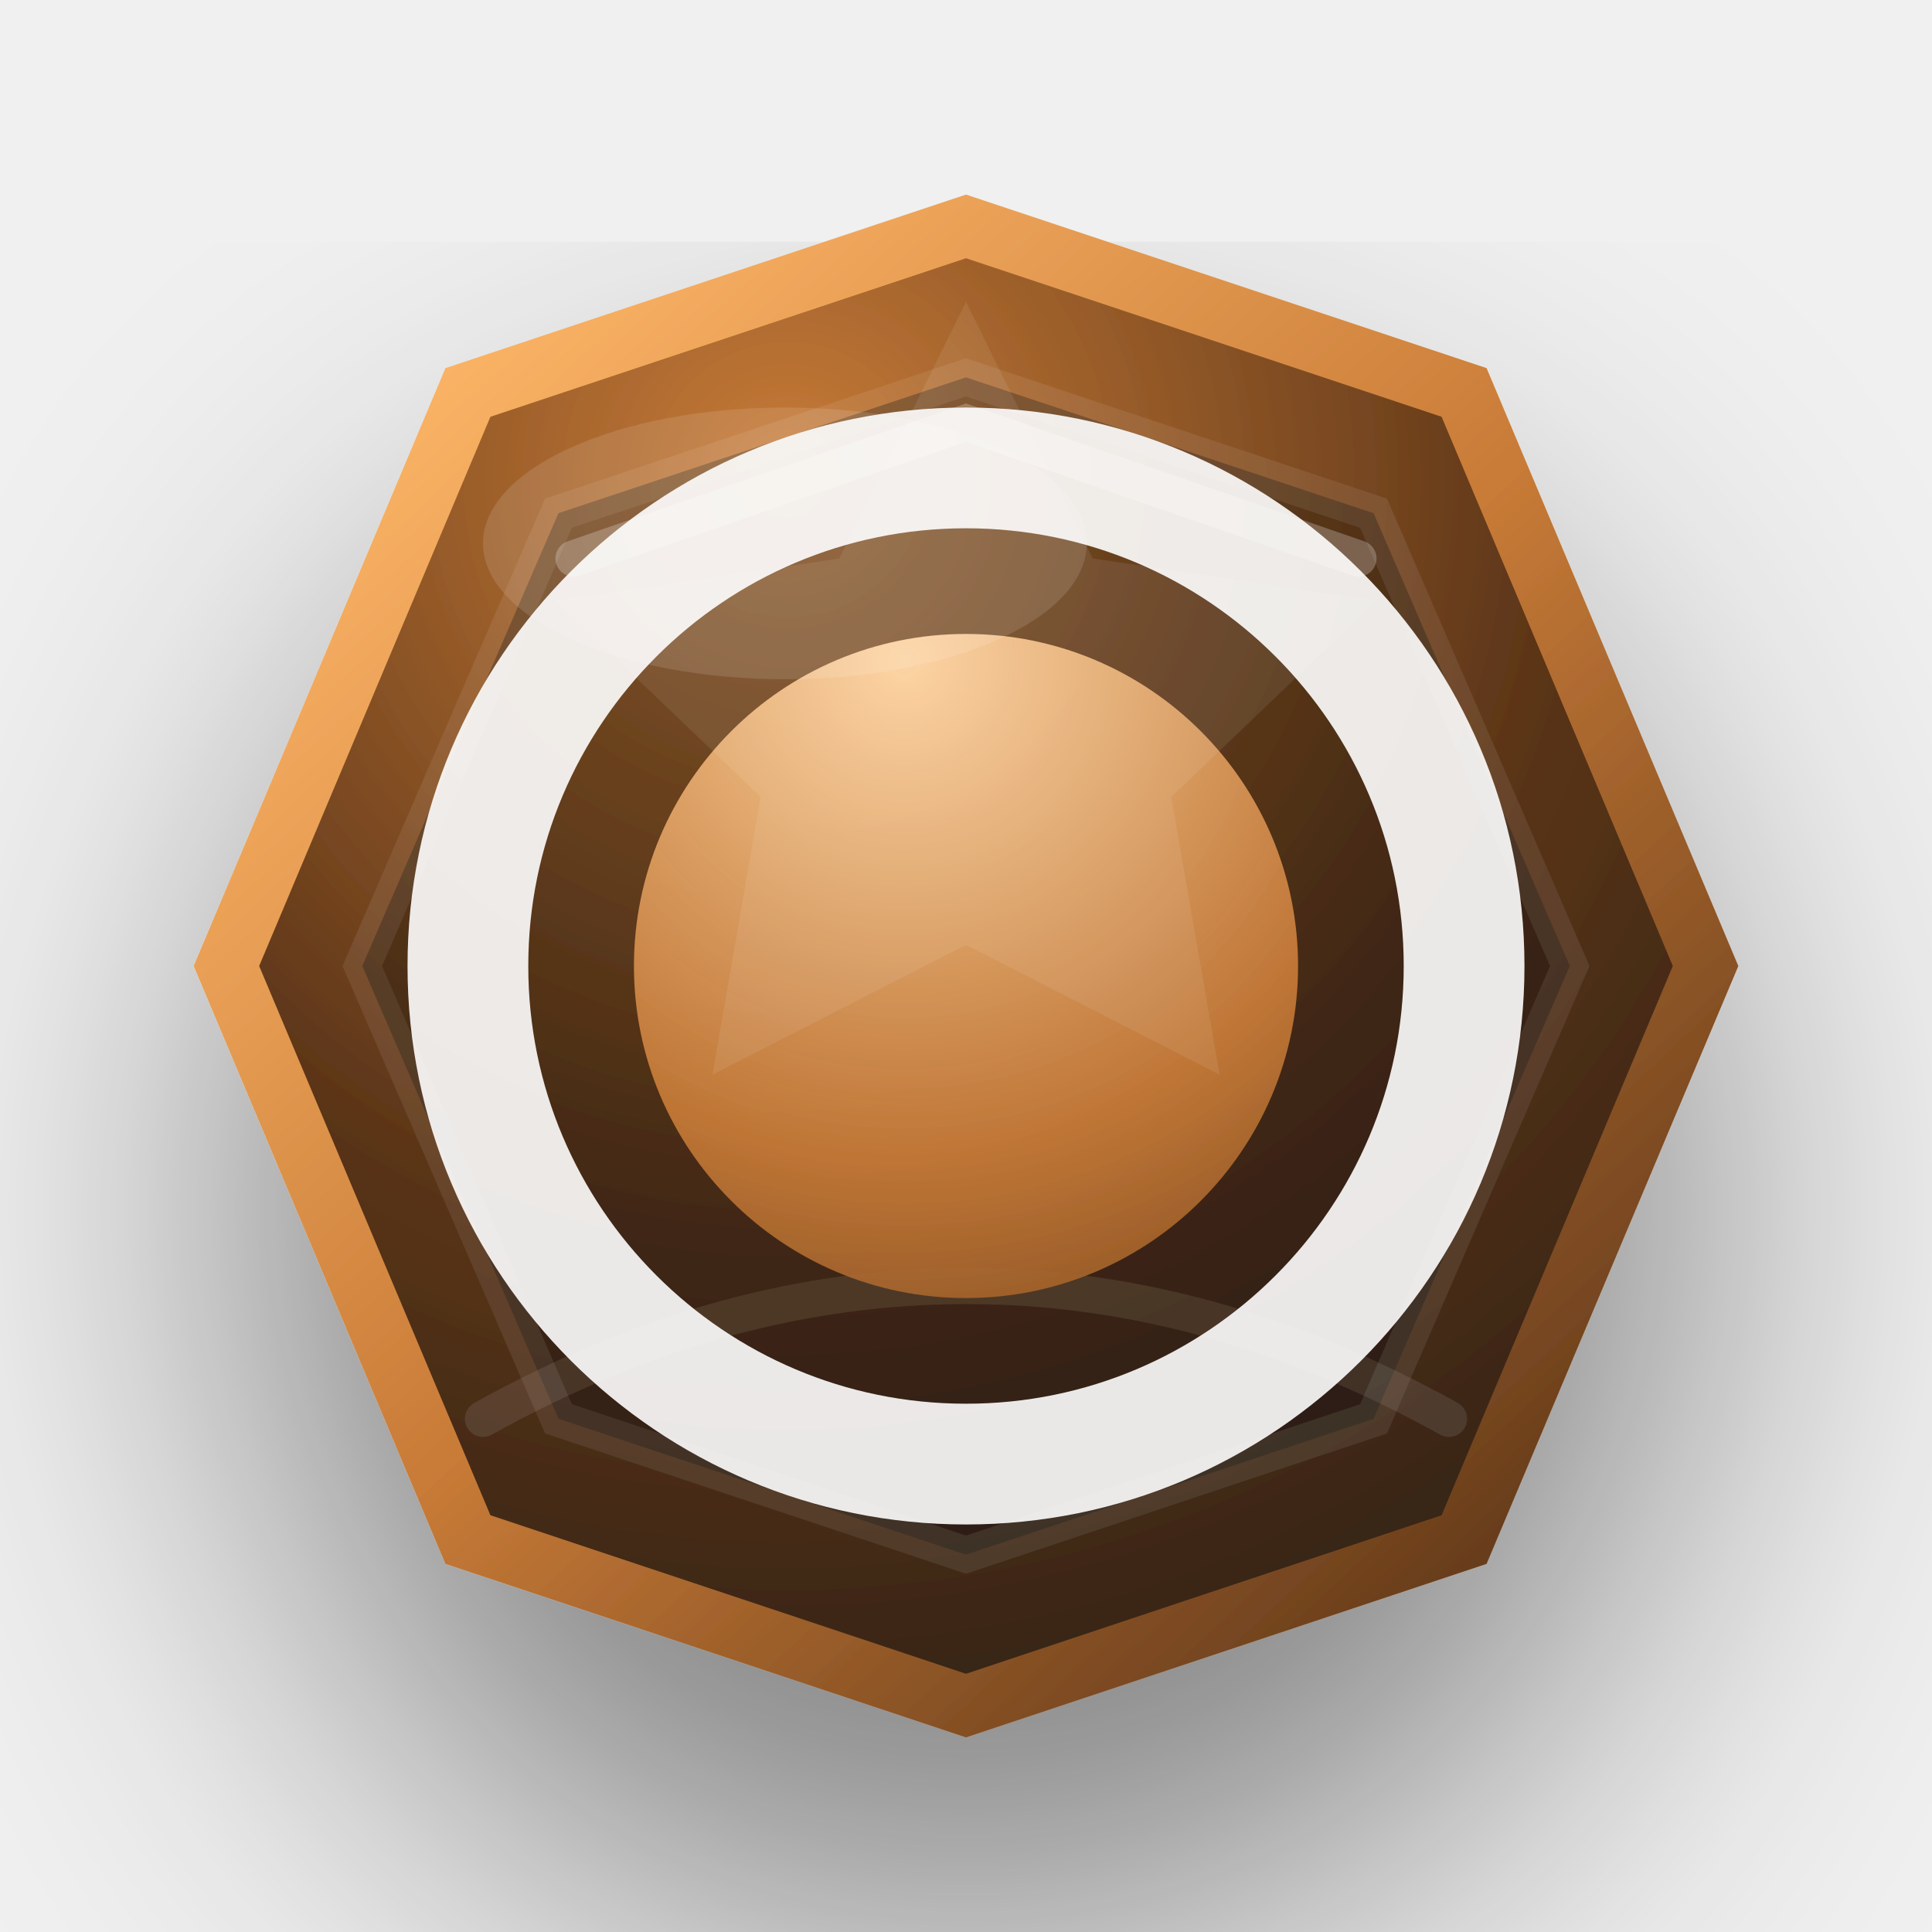
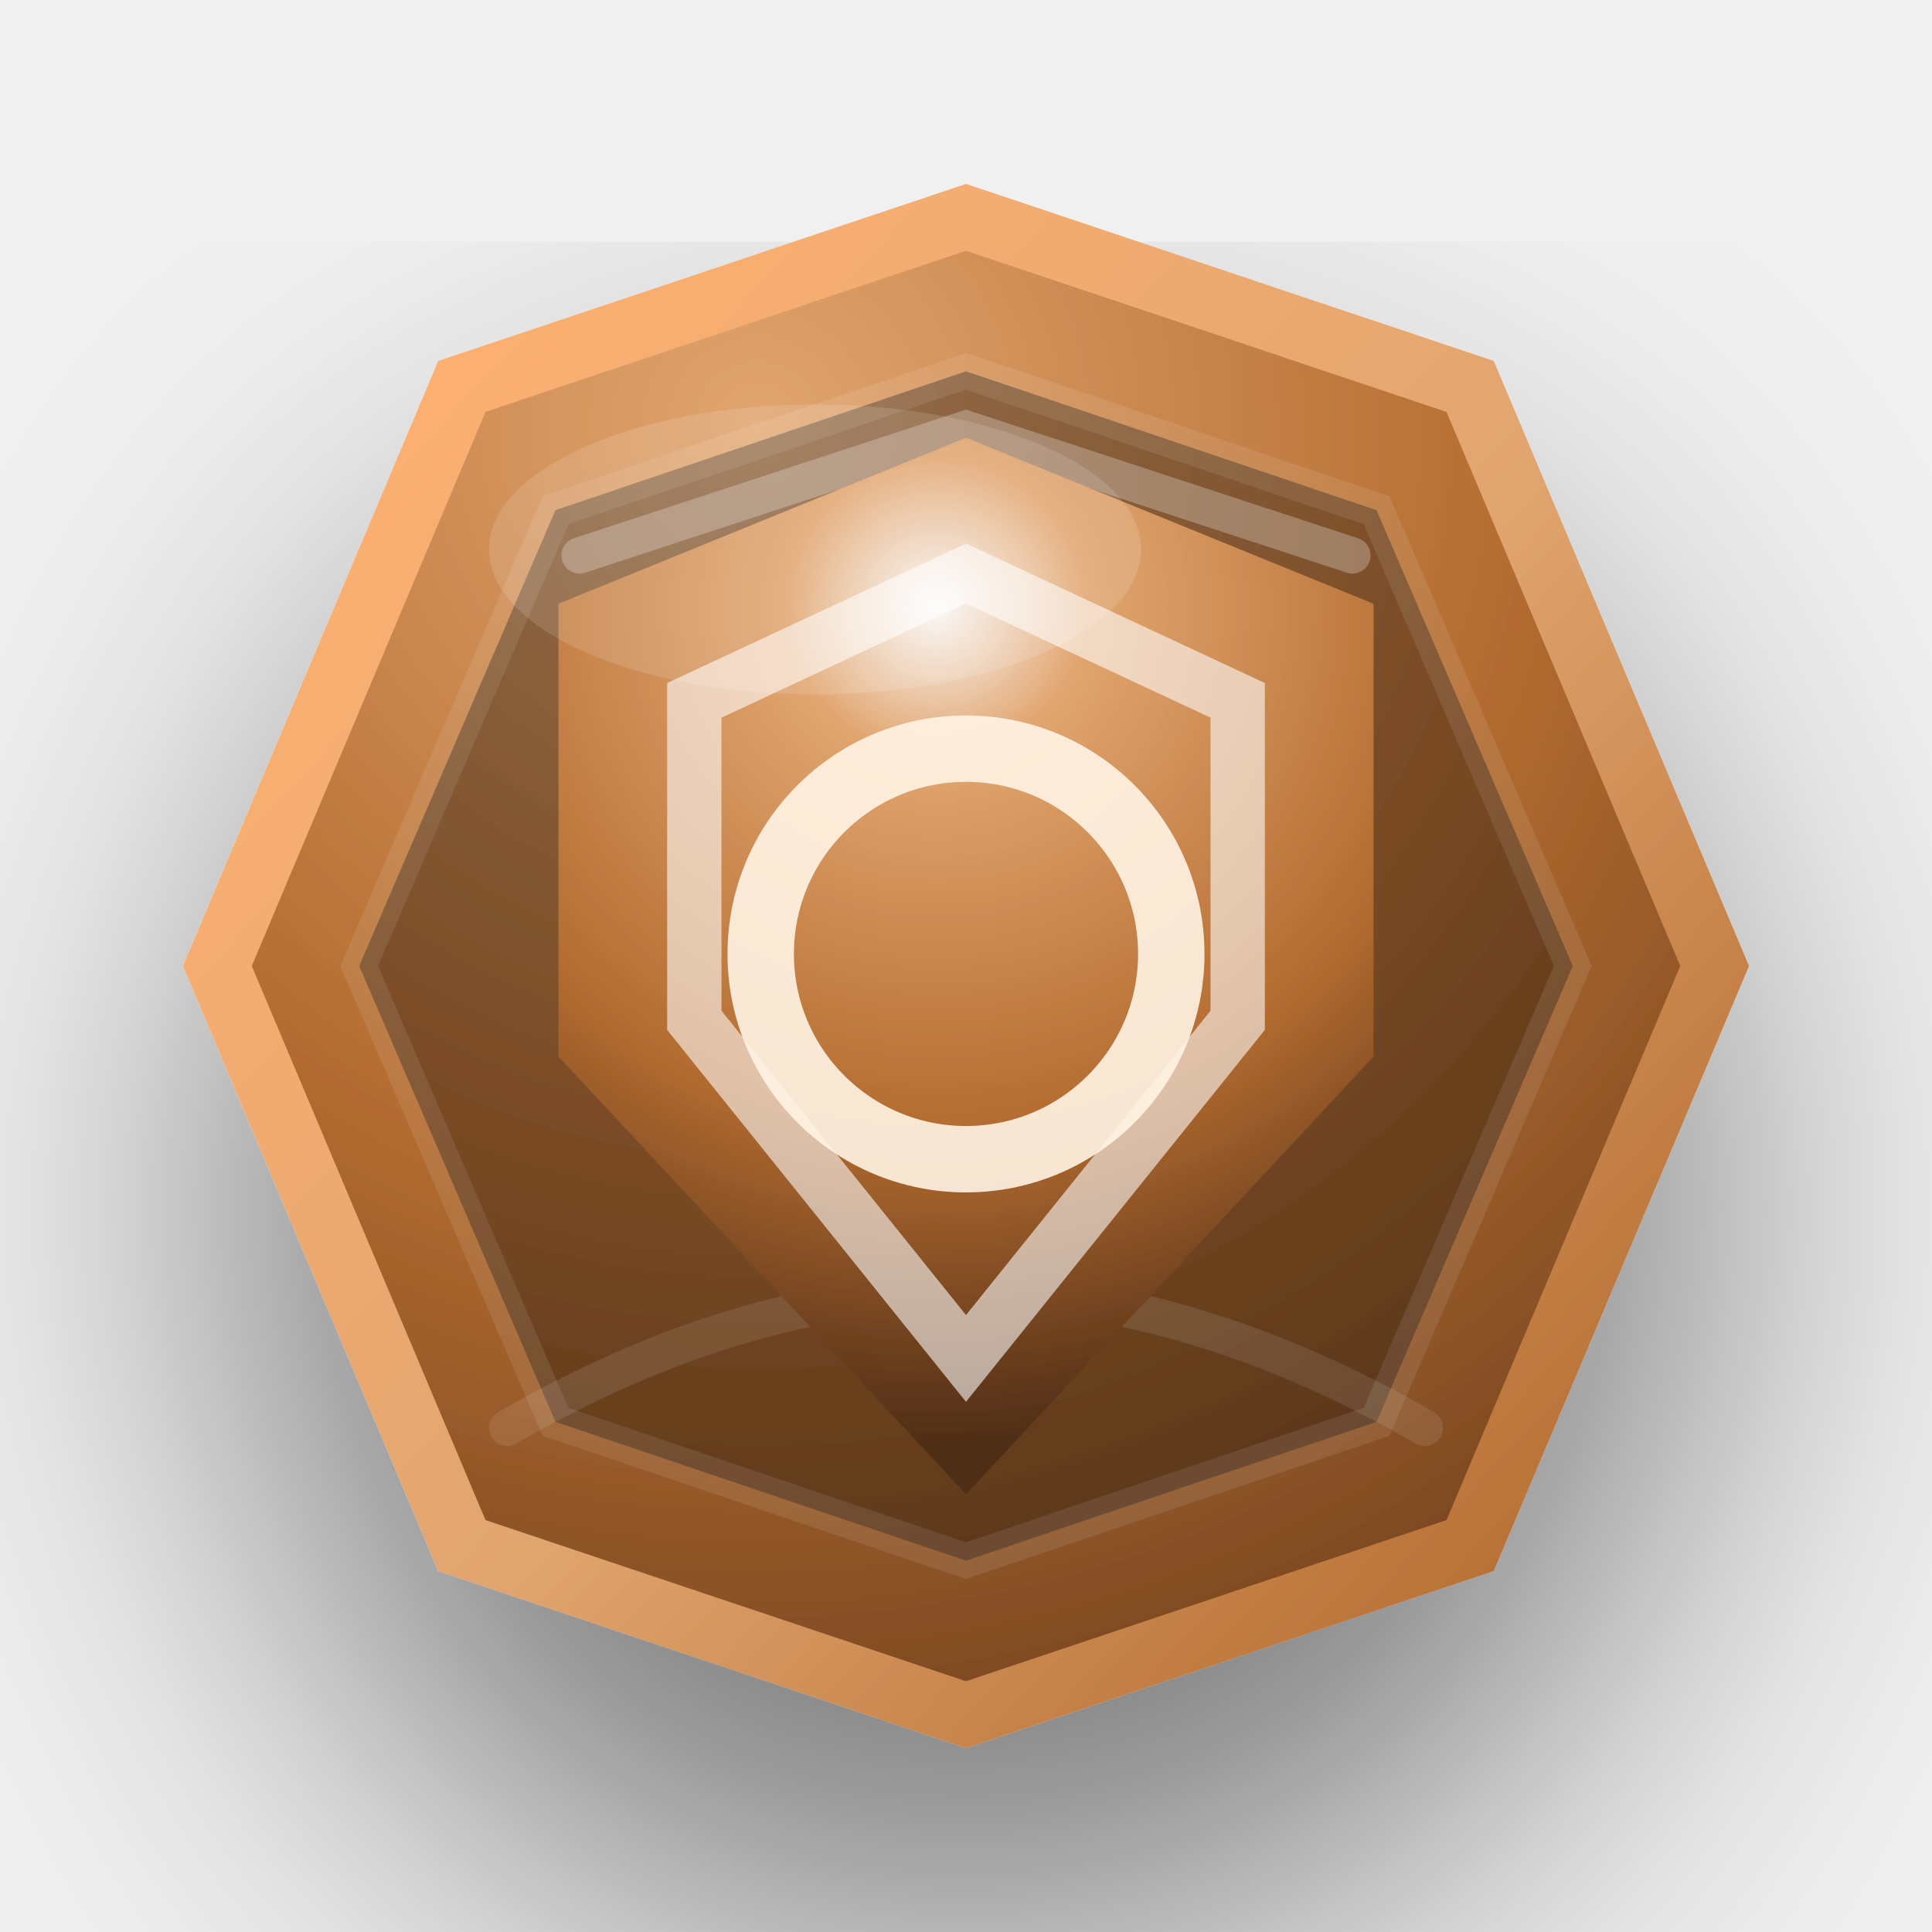
<svg xmlns="http://www.w3.org/2000/svg" width="96" height="96" viewBox="0 0 64 64" fill="none">
  <defs>
-     <radialGradient id="plate" cx="0" cy="0" r="1" gradientUnits="userSpaceOnUse" gradientTransform="translate(26 16) rotate(50) scale(56)">
-       <stop stop-color="#c87b37" />
-       <stop offset=".46" stop-color="#5a3418" />
-       <stop offset="1" stop-color="#111418" />
+     <radialGradient id="plate" cx="0" cy="0" r="1" gradientUnits="userSpaceOnUse" gradientTransform="translate(25 14) rotate(49) scale(58)">
+       <stop stop-color="#e1a56f" />
+       <stop offset=".44" stop-color="#b46c30" />
+       <stop offset="1" stop-color="#4f2d17" />
    </radialGradient>
-     <linearGradient id="frame" x1="12" y1="11" x2="52" y2="54" gradientUnits="userSpaceOnUse">
-       <stop stop-color="#ffb86a" />
-       <stop offset=".5" stop-color="#c87b37" />
-       <stop offset="1" stop-color="#5a3418" />
+     <linearGradient id="frame" x1="10" y1="12" x2="53" y2="52" gradientUnits="userSpaceOnUse">
+       <stop stop-color="#ffb172" />
+       <stop offset=".55" stop-color="#e1a56f" />
+       <stop offset="1" stop-color="#b46c30" />
    </linearGradient>
-     <radialGradient id="coreGem" cx="0" cy="0" r="1" gradientUnits="userSpaceOnUse" gradientTransform="translate(30 22) rotate(51) scale(30)">
-       <stop stop-color="#ffd39e" stop-opacity=".98" />
-       <stop offset=".55" stop-color="#c87b37" stop-opacity=".92" />
-       <stop offset="1" stop-color="#5a3418" stop-opacity=".98" />
+     <radialGradient id="gem" cx="0" cy="0" r="1" gradientUnits="userSpaceOnUse" gradientTransform="translate(31 20) rotate(51) scale(28)">
+       <stop stop-color="rgba(255,255,255,.95)" />
+       <stop offset=".18" stop-color="#e1a56f" />
+       <stop offset=".62" stop-color="#b46c30" />
+       <stop offset="1" stop-color="#4f2d17" />
    </radialGradient>
-     <linearGradient id="edgeStroke" x1="16" y1="16" x2="48" y2="48">
-       <stop stop-color="rgba(255,255,255,.9)" />
-       <stop offset="1" stop-color="rgba(255,255,255,.2)" />
-     </linearGradient>
-     <filter id="glow" x="-30%" y="-30%" width="160%" height="160%">
-       <feDropShadow dx="0" dy="0" stdDeviation="4" flood-color="#ffb86a" flood-opacity=".3" />
-       <feDropShadow dx="0" dy="8" stdDeviation="7" flood-color="black" flood-opacity=".45" />
+     <filter id="glowFx" x="-35%" y="-35%" width="170%" height="170%">
+       <feDropShadow dx="0" dy="0" stdDeviation="4.5" flood-color="#ffb172" flood-opacity=".32" />
+       <feDropShadow dx="0" dy="8" stdDeviation="8" flood-color="black" flood-opacity=".48" />
    </filter>
  </defs>
-   <g filter="url(#glow)">
-     <path d="M32 7.5 48.5 13 56.5 32 48.5 51 32 56.5 15.5 51 7.5 32 15.5 13 32 7.5Z" fill="url(#plate)" stroke="url(#frame)" stroke-width="2" />
-     <path d="M32 12.5 45.5 17 52 32 45.5 47 32 51.5 18.5 47 12 32 18.5 17 32 12.5Z" fill="rgba(6,8,8,.32)" stroke="rgba(255,255,255,.08)" stroke-width="1.2" />
-     <path d="M19 18.5 32 14l13 4.5" stroke="rgba(255,255,255,.24)" stroke-width="1.2" stroke-linecap="round" />
-     <path d="M16 47c5.4-3 10.7-4.4 16-4.4 5.3 0 10.6 1.4 16 4.4" stroke="rgba(255,255,255,.09)" stroke-width="1.2" stroke-linecap="round" />
-     <circle cx="32" cy="32" r="11" fill="url(#coreGem)" />
-     <circle cx="32" cy="32" r="16.5" fill="none" stroke="url(#edgeStroke)" stroke-width="4" />
-     <path d="M32 10l4.2 8.5 9.4 1.4-6.8 6.5 1.6 9.2L32 31.3l-8.4 4.3 1.6-9.2-6.8-6.5 9.4-1.4L32 10Z" fill="white" opacity=".08" />
-     <ellipse cx="26" cy="18" rx="10" ry="4.5" fill="white" fill-opacity=".12" />
+   <g filter="url(#glowFx)">
+     <path d="M32 7.2 48.7 12.8 56.8 32 48.7 51.2 32 56.8 15.3 51.2 7.2 32 15.3 12.8 32 7.2Z" fill="url(#plate)" stroke="url(#frame)" stroke-width="2.1" />
+     <path d="M32 12.3 45.6 16.9 52.1 32 45.6 47.1 32 51.7 18.4 47.1 11.9 32 18.4 16.9 32 12.3Z" fill="rgba(5,7,9,.34)" stroke="rgba(255,255,255,.09)" stroke-width="1.15" />
+     <path d="M19.2 18.4 32 14.2 44.8 18.4" stroke="rgba(255,255,255,.26)" stroke-width="1.2" stroke-linecap="round" />
+     <path d="M16.8 47.3c5.2-3 10.3-4.5 15.2-4.5 4.9 0 10 1.5 15.2 4.5" stroke="rgba(255,255,255,.1)" stroke-width="1.2" stroke-linecap="round" />
+     <path d="M32 14.5 45.5 20v15L32 49.5 18.5 35V20L32 14.5Z" fill="url(#gem)" />
+     <path d="M32 19 41 23.2v10.6L32 45l-9-11.2V23.2L32 19Z" fill="none" stroke="rgba(255,255,255,.58)" stroke-width="1.8" />
+     <circle cx="32" cy="31.6" r="6.8" fill="none" stroke="#fff4e4" stroke-opacity="0.90" stroke-width="2.2" />
+     <ellipse cx="27" cy="18.2" rx="10.8" ry="4.8" fill="white" fill-opacity=".13" />
  </g>
</svg>
